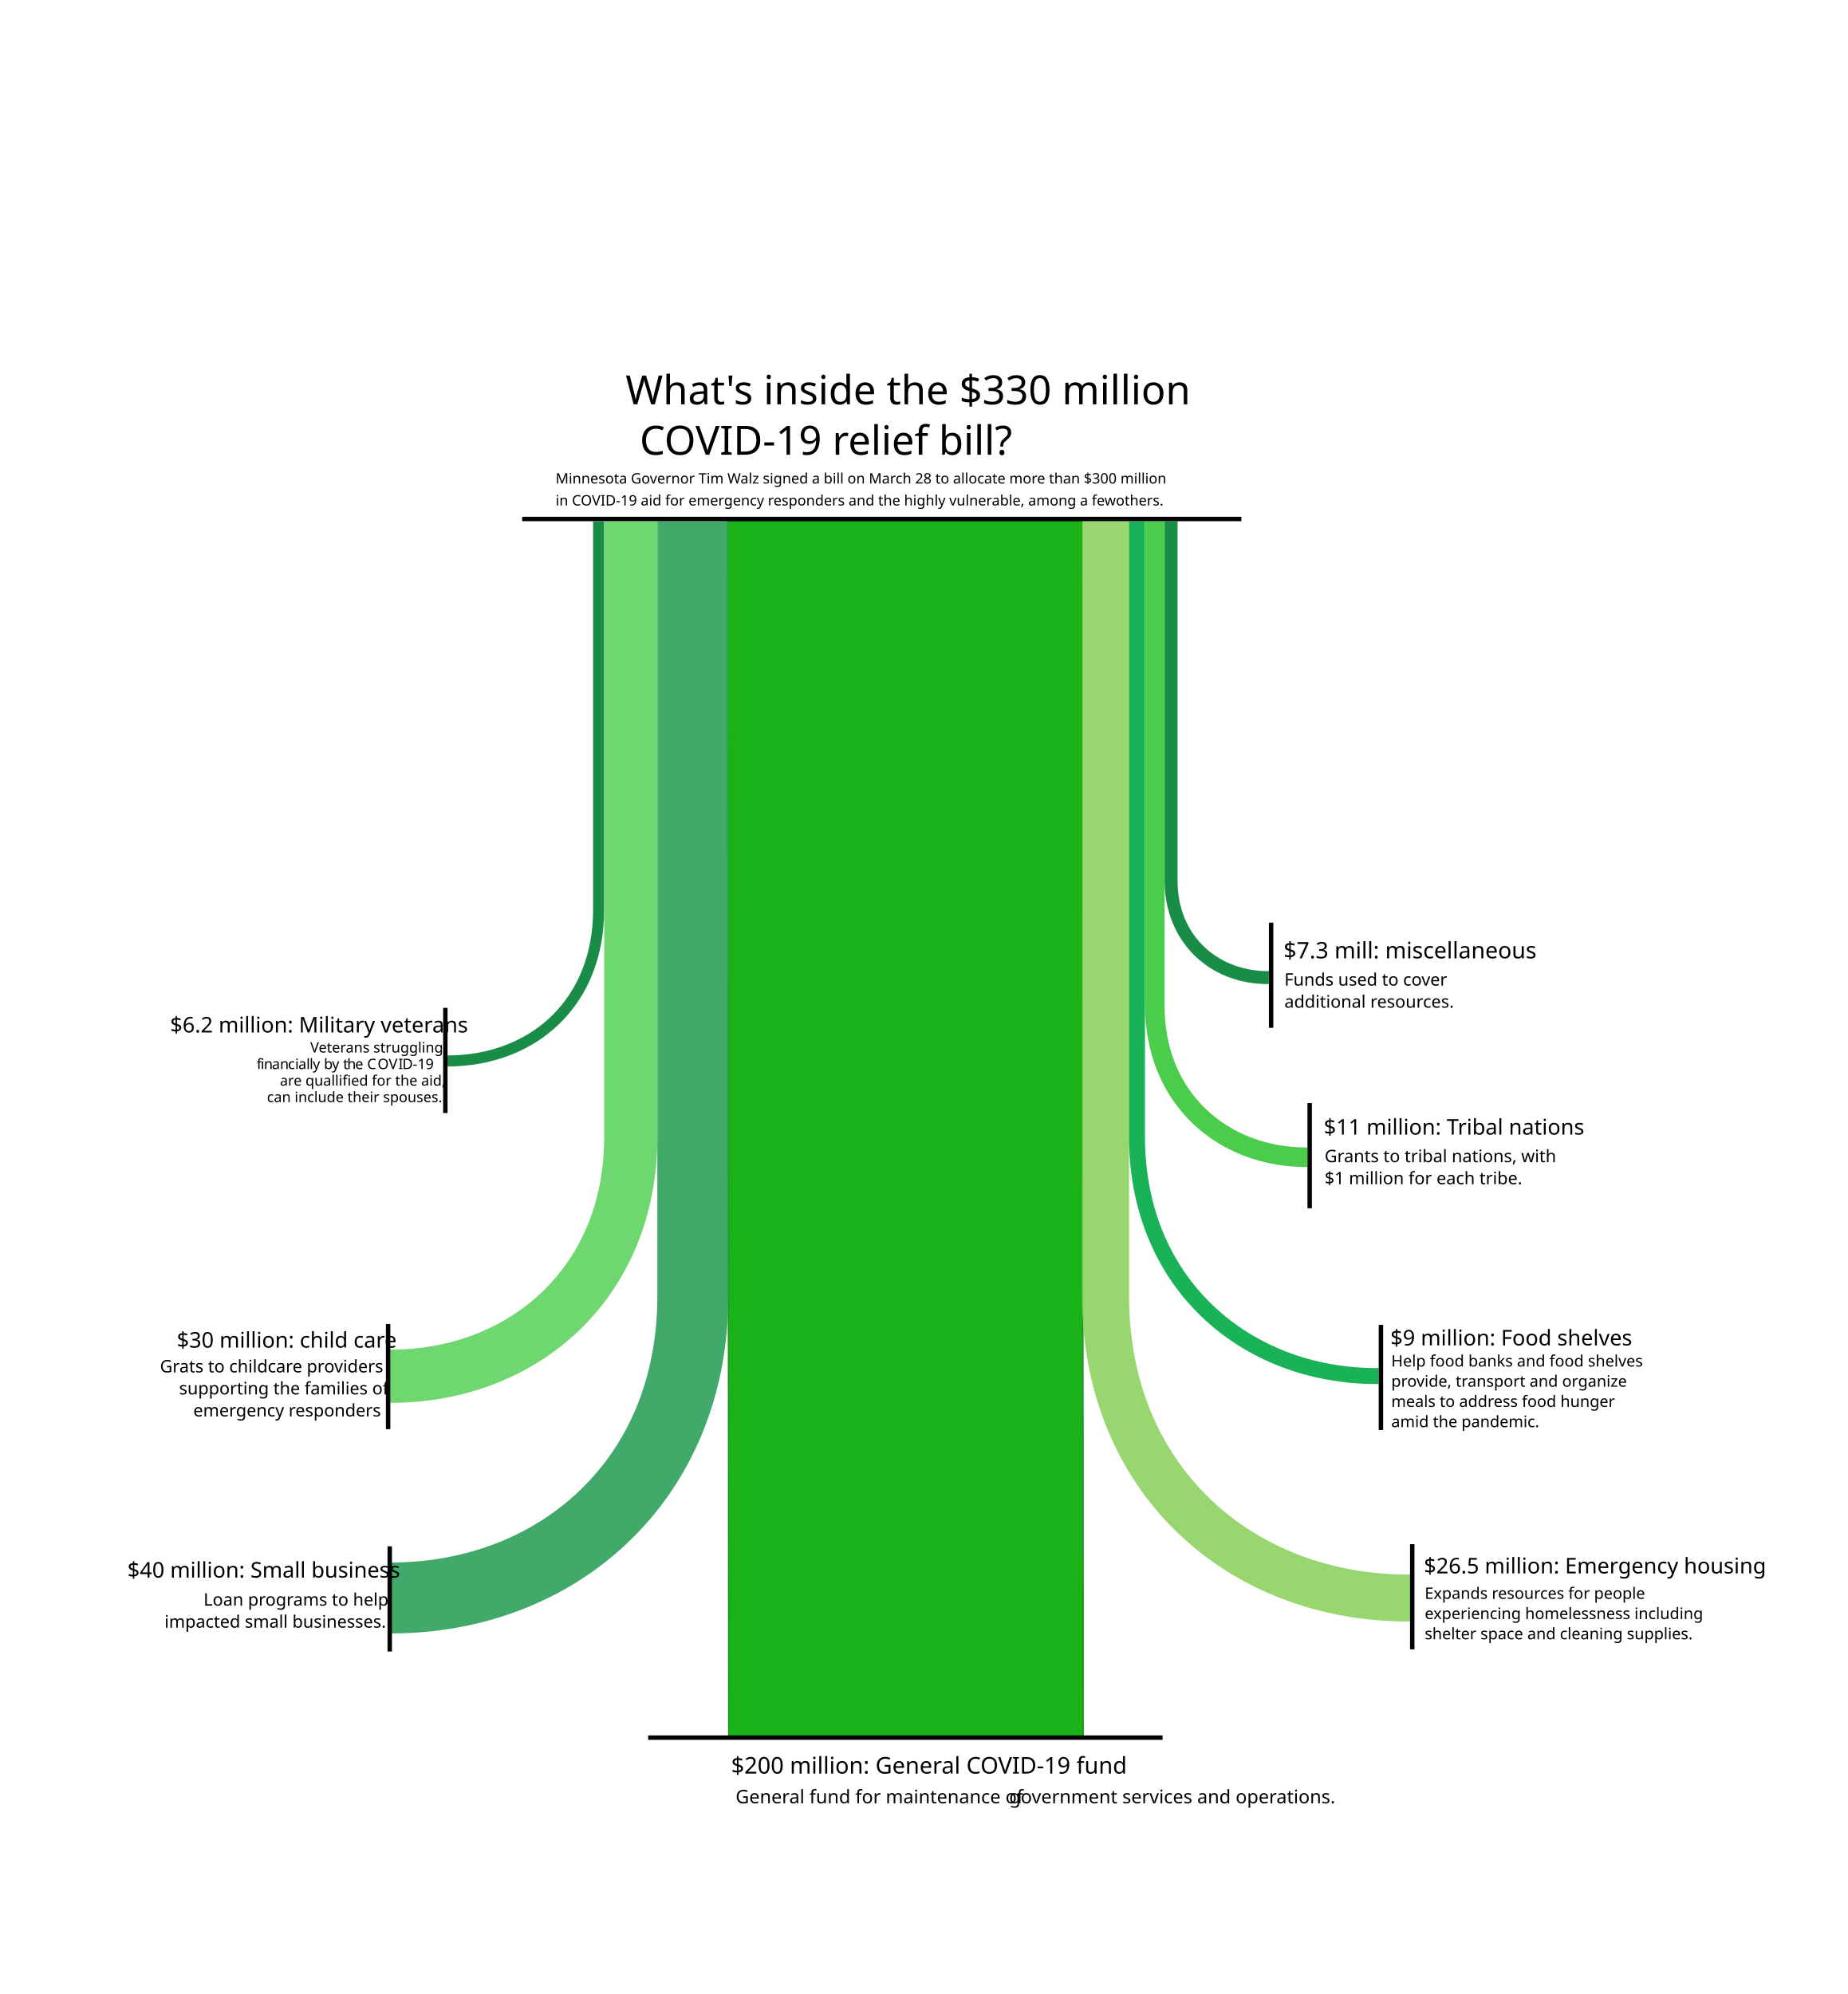
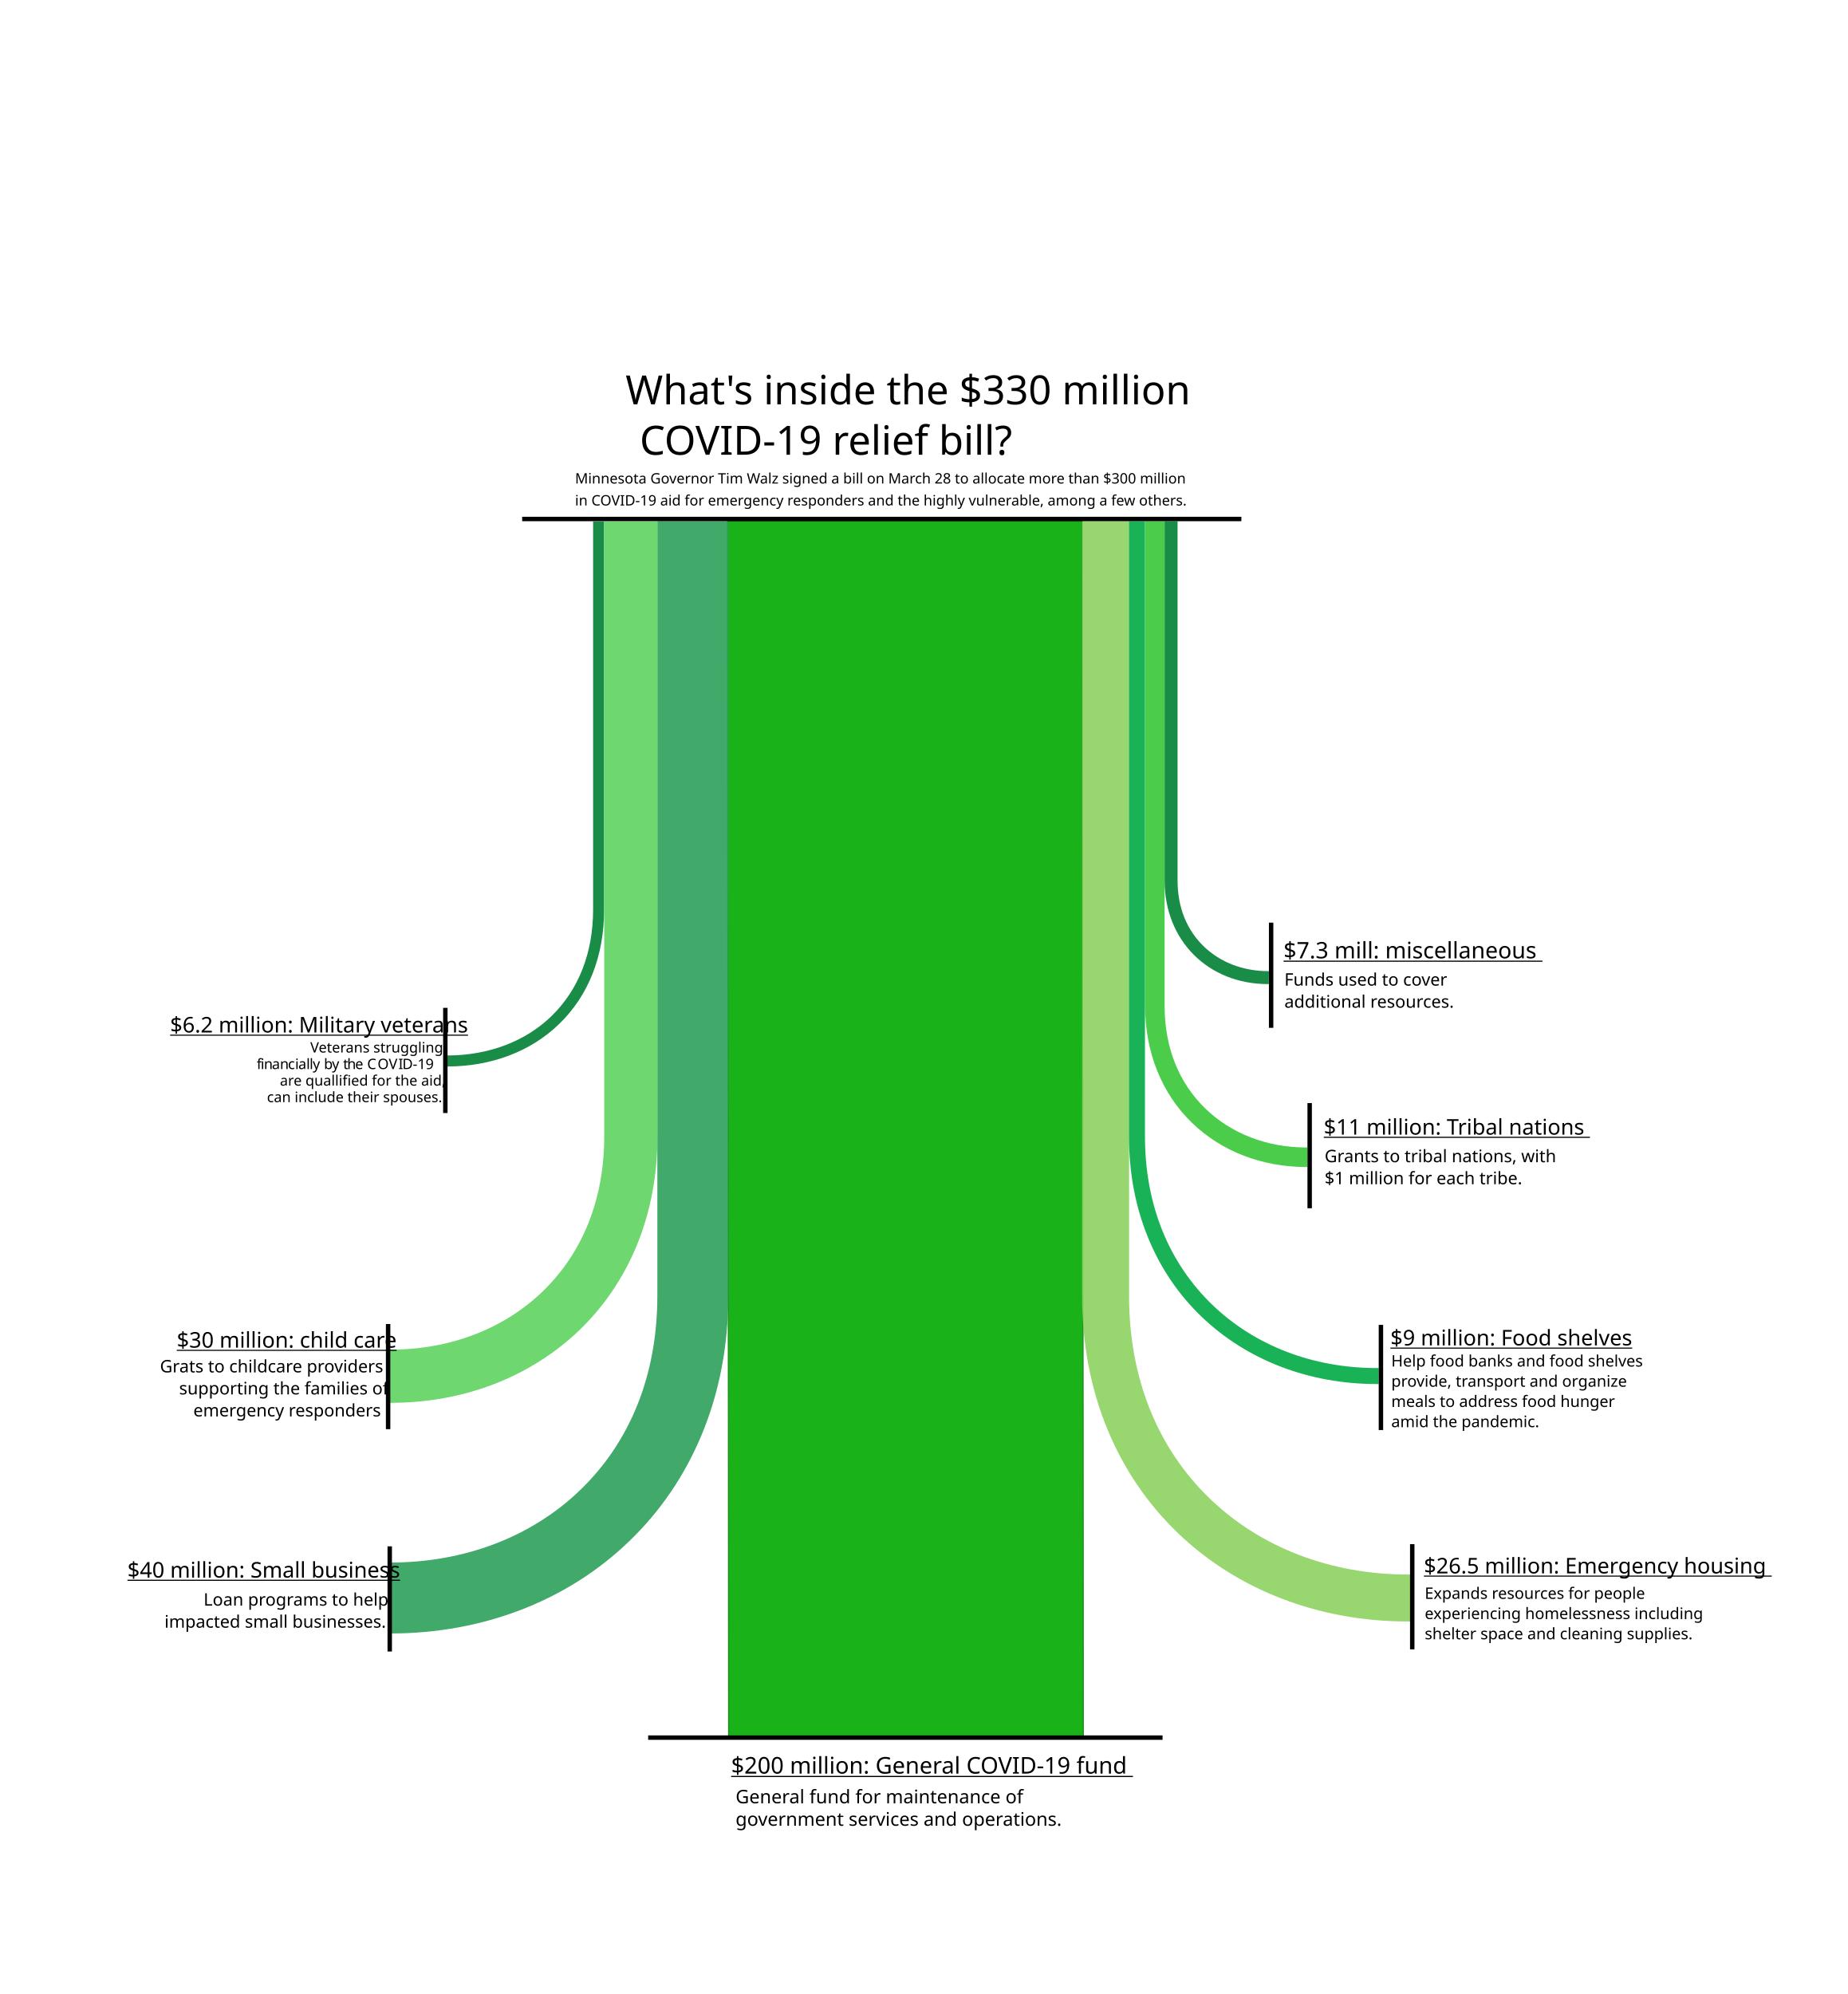
<svg xmlns="http://www.w3.org/2000/svg" version="1.1" id="svg194" x="0px" y="0px" viewBox="0 0 1711.2 1846.7" style="enable-background:new 0 0 1711.2 1846.7;" xml:space="preserve">
  <style type="text/css">
	.st0{opacity:0.9;fill:#00AA00;stroke:#008000;enable-background:new    ;}
	.st1{opacity:0.9;fill:#008033;enable-background:new    ;}
	.st2{opacity:0.9;fill:#2CA05A;enable-background:new    ;}
	.st3{opacity:0.9;fill:#5FD35F;enable-background:new    ;}
	.st4{opacity:0.9;fill:#37C837;enable-background:new    ;}
	.st5{opacity:0.9;fill:#8DD35F;enable-background:new    ;}
	.st6{opacity:0.9;fill:#00AA44;enable-background:new    ;}
	.st7{fill:#020202;}
	.st8{font-family:'DINAlternate-Bold';}
	.st9{font-size:37.333px;}
	.st10{fill:none;}
	.st11{font-family:'ArialMT';}
	.st12{font-size:13.333px;}
	.st13{font-size:20px;}
	.st14{font-size:16px;}
	.st15{font-size:21.333px;}
	.st16{font-size:17.333px;}
	.st17{font-size:21px;}
	.st18{font-size:14.667px;}
</style>
  <g id="sankey_svg" transform="translate(-24)">
    <path id="path16" class="st0" d="M1027.3,1609.2H698.8c0-197-0.3-383.1-0.5-563.1   s-0.5-366.2-0.5-563.4h328.5c0,197,0.3,383.1,0.5,563.1C1027.1,1225.8,1027.3,1412,1027.3,1609.2z" />
    <path id="path18" class="st1" d="M438.2,987.7h-1.1v-10.2h1.1c38.2,0,72.5-13,96.7-36.6   c25.1-24.5,38.4-58.6,38.4-98.5V482.9h10.2v359.5c0,42.8-14.3,79.4-41.5,105.8C515.9,973.7,479.1,987.7,438.2,987.7L438.2,987.7z" />
    <path id="path20" class="st2" d="M385.9,1512.8h-2.2v-65.7h2.2c68.1,0,130.3-23.7,175.1-66.8   c47-45.1,71.8-107.4,71.8-180.2V482.7h65.7v717.5c0,45.8-8.2,89-24.5,128.2c-15.7,37.9-38.4,71.3-67.6,99.3   C549.4,1482.6,471,1512.8,385.9,1512.8L385.9,1512.8z" />
    <path id="path22" class="st3" d="M386.1,1299.2h-1.8v-49.3h1.8c54.4,0,104.1-19,140-53.4   c37.6-36.1,57.5-85.9,57.5-144.1V482.9h49.3v569.6c0,36.2-6.5,70.3-19.3,101.3c-12.4,29.9-30.3,56.3-53.3,78.4   C515.1,1275.4,453.3,1299.2,386.1,1299.2L386.1,1299.2z" />
    <path id="path24" class="st4" d="M1234.8,1080.8h-1.1c-40.7,0-78.2-14.4-105.4-40.6   c-28.3-27.1-43.8-65.7-43.8-108.7V482.7h18.1v448.9c0,38.5,13.2,71.6,38.3,95.6c23.9,22.9,56.8,35.5,92.9,35.5h1.1L1234.8,1080.8   L1234.8,1080.8z" />
    <path id="path26" class="st1" d="M1199.1,911.4h-0.7c-55.5,0-95.8-40.3-95.8-95.8V482.7h12v332.9   c0,24.6,8.5,45.8,24.5,61.1c15.2,14.6,36.3,22.7,59.4,22.7h0.7L1199.1,911.4L1199.1,911.4z" />
    <path id="path28" class="st5" d="M1329.9,1501.7h-2.2c-82.2,0-157.9-29.1-212.9-82   c-28-26.9-49.9-59.1-65-95.6c-15.7-37.9-23.6-79.6-23.6-124V482.7h43.5v717.5c0,75.8,26,140.9,75.3,188.2   c46.9,45,111.8,69.8,182.8,69.8h2.2v43.5H1329.9z" />
    <path id="path30" class="st6" d="M1300.9,1281.8h-1.8c-62.7,0-120.3-22.1-162.2-62.3   c-21.3-20.4-37.9-44.8-49.3-72.5c-12-28.9-18-60.8-18-94.7V482.7h14.8v569.6c0,63,21.7,117.1,62.8,156.5   c39.1,37.5,93,58.2,151.9,58.2h1.8L1300.9,1281.8z" />
    <rect id="rect32" x="434.4" y="933.4" class="st7" width="4.1" height="97.4" />
    <rect id="rect34" x="507.6" y="478.6" class="st7" width="666.1" height="4.1" />
    <rect id="rect36" x="381.4" y="1226.2" class="st7" width="4.1" height="97.4" />
    <rect id="rect38" x="1199.2" y="854.5" class="st7" width="4.1" height="97.4" />
    <rect id="rect40" x="1234.9" y="1021.6" class="st7" width="4.1" height="97.4" />
    <rect id="rect42" x="1300.9" y="1227" class="st7" width="4.1" height="97.4" />
    <rect id="rect44" x="1329.9" y="1430.1" class="st7" width="4.1" height="97.4" />
    <rect id="rect46" x="624.3" y="1607.2" class="st7" width="476.4" height="4.1" />
  </g>
  <g id="text" transform="translate(-6)">
    <text transform="matrix(1 0 0 1 585.3156 374.4585)" class="st8 st9">What's inside the $330 million </text>
    <text transform="matrix(1 0 0 1 598.4406 421.1251)" class="st8 st9">COVID-19 relief bill?</text>
    <rect id="rect51" x="551" y="384.1" class="st10" width="538.5" height="94.6" />
-     <text transform="matrix(1 0 0 1 520.5729 447.7755)" class="st11 st12">Minnesota Governor Tim Walz signed a bill on March 28 to allocate more than $300 million </text>
-     <text transform="matrix(1 0 0 1 520.5729 468.1255)" class="st11 st12">in COVID-19 aid for emergency responders and the highly vulnerable, among a fewothers.</text>
+     <text transform="matrix(1 0 0 1 538.5729 447.7755)" class="st11 st12">Minnesota Governor Tim Walz signed a bill on March 28 to allocate more than $300 million </text>
+     <text transform="matrix(1 0 0 1 538.5729 468.1255)" class="st11 st12">in COVID-19 aid for emergency responders and the highly vulnerable, among a few others.</text>
    <rect id="rect63" x="192.8" y="933.5" class="st10" width="208.1" height="34.1" />
-     <text transform="matrix(1 0 0 1 163.5546 956.1993)" class="st8 st13">$6.2 million: Military veterans</text>
+     <text transform="matrix(1 0 0 1 163.5546 956.1993)" class="st8 st13" style="text-decoration: underline;">$6.2 million: Military veterans</text>
    <rect id="rect67" x="193.6" y="962.6" class="st10" width="200.1" height="71.5" />
    <text transform="matrix(1 0 0 1 293.3807 974.7744)" class="st11 st12">Veterans struggling </text>
    <text transform="matrix(1 0 0 1 243.7519 990.0894)" class="st11 st12">f</text>
    <text transform="matrix(1 0 0 1 247.4563 990.0894)" class="st11 st12">i</text>
    <text transform="matrix(1 0 0 1 250.4185 990.0894)" class="st11 st12">n</text>
    <text transform="matrix(1 0 0 1 257.8339 990.0894)" class="st11 st12">a</text>
    <text transform="matrix(1 0 0 1 265.2493 990.0894)" class="st11 st12">n</text>
    <text transform="matrix(1 0 0 1 272.6646 990.0894)" class="st11 st12">c</text>
    <text transform="matrix(1 0 0 1 279.3313 990.0894)" class="st11 st12">i</text>
    <text transform="matrix(1 0 0 1 282.2935 990.0894)" class="st11 st12">a</text>
    <text transform="matrix(1 0 0 1 289.7089 990.0894)" class="st11 st12">l</text>
    <text transform="matrix(1 0 0 1 292.6711 990.0894)" class="st11 st12">l</text>
    <text transform="matrix(1 0 0 1 295.6334 990.0894)" class="st11 st12">y</text>
    <text transform="matrix(1 0 0 1 302.3 990.0894)" class="st11 st12"> </text>
    <text transform="matrix(1 0 0 1 306.0045 990.0894)" class="st11 st12">b</text>
    <text transform="matrix(1 0 0 1 313.4198 990.0894)" class="st11 st12">y</text>
    <text transform="matrix(1 0 0 1 320.0865 990.0894)" class="st11 st12"> </text>
    <text transform="matrix(1 0 0 1 323.7909 990.0894)" class="st11 st12">t</text>
    <text transform="matrix(1 0 0 1 327.4954 990.0894)" class="st11 st12">h</text>
    <text transform="matrix(1 0 0 1 334.9107 990.0894)" class="st11 st12">e</text>
    <text transform="matrix(1 0 0 1 342.3261 990.0894)" class="st11 st12"> </text>
    <text transform="matrix(1 0 0 1 346.0305 990.0894)" class="st11 st12">C</text>
    <text transform="matrix(1 0 0 1 355.6594 990.0894)" class="st11 st12">O</text>
    <text transform="matrix(1 0 0 1 366.0305 990.0894)" class="st11 st12">V</text>
    <text transform="matrix(1 0 0 1 374.9238 990.0894)" class="st11 st12">I</text>
    <text transform="matrix(1 0 0 1 378.6282 990.0894)" class="st11 st12">D</text>
    <text transform="matrix(1 0 0 1 388.2571 990.0894)" class="st11 st12">-</text>
    <text transform="matrix(1 0 0 1 392.6972 990.0894)" class="st11 st12">1</text>
    <text transform="matrix(1 0 0 1 400.1125 990.0894)" class="st11 st12">9</text>
    <text transform="matrix(1 0 0 1 407.5279 990.0894)" class="st11 st12"> </text>
    <text transform="matrix(1 0 0 1 265.2167 1005.404)" class="st11 st12">are quallified for the aid, </text>
    <text transform="matrix(1 0 0 1 253.2453 1020.719)" class="st11 st12">can include their spouses.</text>
    <rect id="rect79" x="142.7" y="1225" class="st10" width="208.1" height="34.1" />
-     <text transform="matrix(1 0 0 1 169.7321 1248.071)" class="st8 st13">$30 million: child care</text>
+     <text transform="matrix(1 0 0 1 169.7321 1248.071)" class="st8 st13" style="text-decoration: underline;">$30 million: child care</text>
    <rect id="rect83" x="143.5" y="1254.2" class="st10" width="200.1" height="71.5" />
    <text transform="matrix(1 0 0 1 154.1333 1271.021)" class="st11 st14">Grats to childcare providers </text>
    <text transform="matrix(1 0 0 1 171.8911 1291.409)" class="st11 st14">supporting the families of </text>
    <text transform="matrix(1 0 0 1 185.0526 1311.797)" class="st11 st14">emergency responders</text>
    <rect id="rect95" x="364.9" y="1432.1" class="st7" width="4.1" height="97.4" />
    <rect id="rect97" x="142.1" y="1431" class="st10" width="208.1" height="34.1" />
-     <text transform="matrix(1 0 0 1 124.0234 1461.04)" class="st8 st13">$40 million: Small business</text>
+     <text transform="matrix(1 0 0 1 124.0234 1461.04)" class="st8 st13" style="text-decoration: underline;">$40 million: Small business</text>
    <rect id="rect101" x="142.9" y="1460.1" class="st10" width="200.1" height="71.5" />
    <text transform="matrix(1 0 0 1 194.539 1487.019)" class="st11 st14">Loan programs to help </text>
    <text transform="matrix(1 0 0 1 158.3515 1507.439)" class="st11 st14">impacted small businesses.</text>
    <rect id="rect113" x="673.1" y="1627.5" class="st10" width="330.2" height="34.1" />
-     <text transform="matrix(1 0 0 1 683.1298 1642.559)" class="st8 st15">$200 million: General COVID-19 fund </text>
+     <text transform="matrix(1 0 0 1 683.1298 1642.559)" class="st8 st15" style="text-decoration: underline;">$200 million: General COVID-19 fund </text>
    <rect id="rect117" x="699.7" y="1656.7" class="st10" width="329.7" height="71.5" />
    <text transform="matrix(1 0 0 1 687.2408 1670.086)" class="st11 st16">General fund for maintenance of </text>
-     <text transform="matrix(1 0 0 1 940.6561 1670.086)" class="st11 st16">government services and operations. </text>
+     <text transform="matrix(1 0 0 1 687.2408 1690.886)" class="st11 st16">government services and operations. </text>
    <rect id="rect129" x="1189" y="854.6" class="st10" width="208.1" height="34.1" />
-     <text id="text131" transform="matrix(1 0 0 1 1194.753 887.5429)" class="st8 st17">$7.3 mill: miscellaneous </text>
+     <text id="text131" transform="matrix(1 0 0 1 1194.753 887.5429)" class="st8 st17" style="text-decoration: underline;">$7.3 mill: miscellaneous </text>
    <rect id="rect133" x="1189.8" y="883.7" class="st10" width="200.1" height="71.5" />
    <text transform="matrix(1 0 0 1 1195.536 912.8161)" class="st11 st14">Funds used to cover </text>
    <text transform="matrix(1 0 0 1 1195.536 933.2361)" class="st11 st14">additional resources.</text>
    <rect id="rect145" x="1226" y="1021.8" class="st10" width="208.1" height="34.1" />
-     <text transform="matrix(1 0 0 1 1232.014 1050.79)" class="st8 st13">$11 million: Tribal nations </text>
+     <text transform="matrix(1 0 0 1 1232.014 1050.79)" class="st8 st13" style="text-decoration: underline;">$11 million: Tribal nations </text>
    <rect id="rect149" x="1226.8" y="1050.9" class="st10" width="200.1" height="71.5" />
    <text transform="matrix(1 0 0 1 1232.797 1076.345)" class="st11 st14">Grants to tribal nations, with </text>
    <text transform="matrix(1 0 0 1 1232.797 1096.765)" class="st11 st14">$1 million for each tribe.</text>
    <rect id="rect161" x="1293.7" y="1227" class="st10" width="208.1" height="34.1" />
-     <text transform="matrix(1 0 0 1 1293.727 1246.019)" class="st8 st13">$9 million: Food shelves</text>
+     <text transform="matrix(1 0 0 1 1293.727 1246.019)" class="st8 st13" style="text-decoration: underline;">$9 million: Food shelves</text>
    <rect id="rect165" x="1294.5" y="1256.1" class="st10" width="200.1" height="71.5" />
    <text transform="matrix(1 0 0 1 1294.51 1265.574)" class="st11 st18">Help food banks and food shelves </text>
    <text transform="matrix(1 0 0 1 1294.51 1284.292)" class="st11 st18">provide, transport and organize </text>
    <text transform="matrix(1 0 0 1 1294.51 1303.01)" class="st11 st18">meals to address food hunger </text>
    <text transform="matrix(1 0 0 1 1294.51 1321.728)" class="st11 st18">amid the pandemic. </text>
    <rect id="rect177" x="1322.7" y="1430.1" class="st10" width="208.1" height="34.1" />
-     <text transform="matrix(1 0 0 1 1324.732 1457.183)" class="st8 st13">$26.5 million: Emergency housing </text>
+     <text transform="matrix(1 0 0 1 1324.732 1457.183)" class="st8 st13" style="text-decoration: underline;">$26.5 million: Emergency housing </text>
    <rect id="rect181" x="1323.5" y="1459.3" class="st10" width="200.1" height="71.5" />
    <text transform="matrix(1 0 0 1 1325.514 1480.737)" class="st11 st18">Expands resources for people </text>
    <text transform="matrix(1 0 0 1 1325.514 1499.456)" class="st11 st18">experiencing homelessness including </text>
    <text transform="matrix(1 0 0 1 1325.514 1518.174)" class="st11 st18">shelter space and cleaning supplies. </text>
  </g>
</svg>
